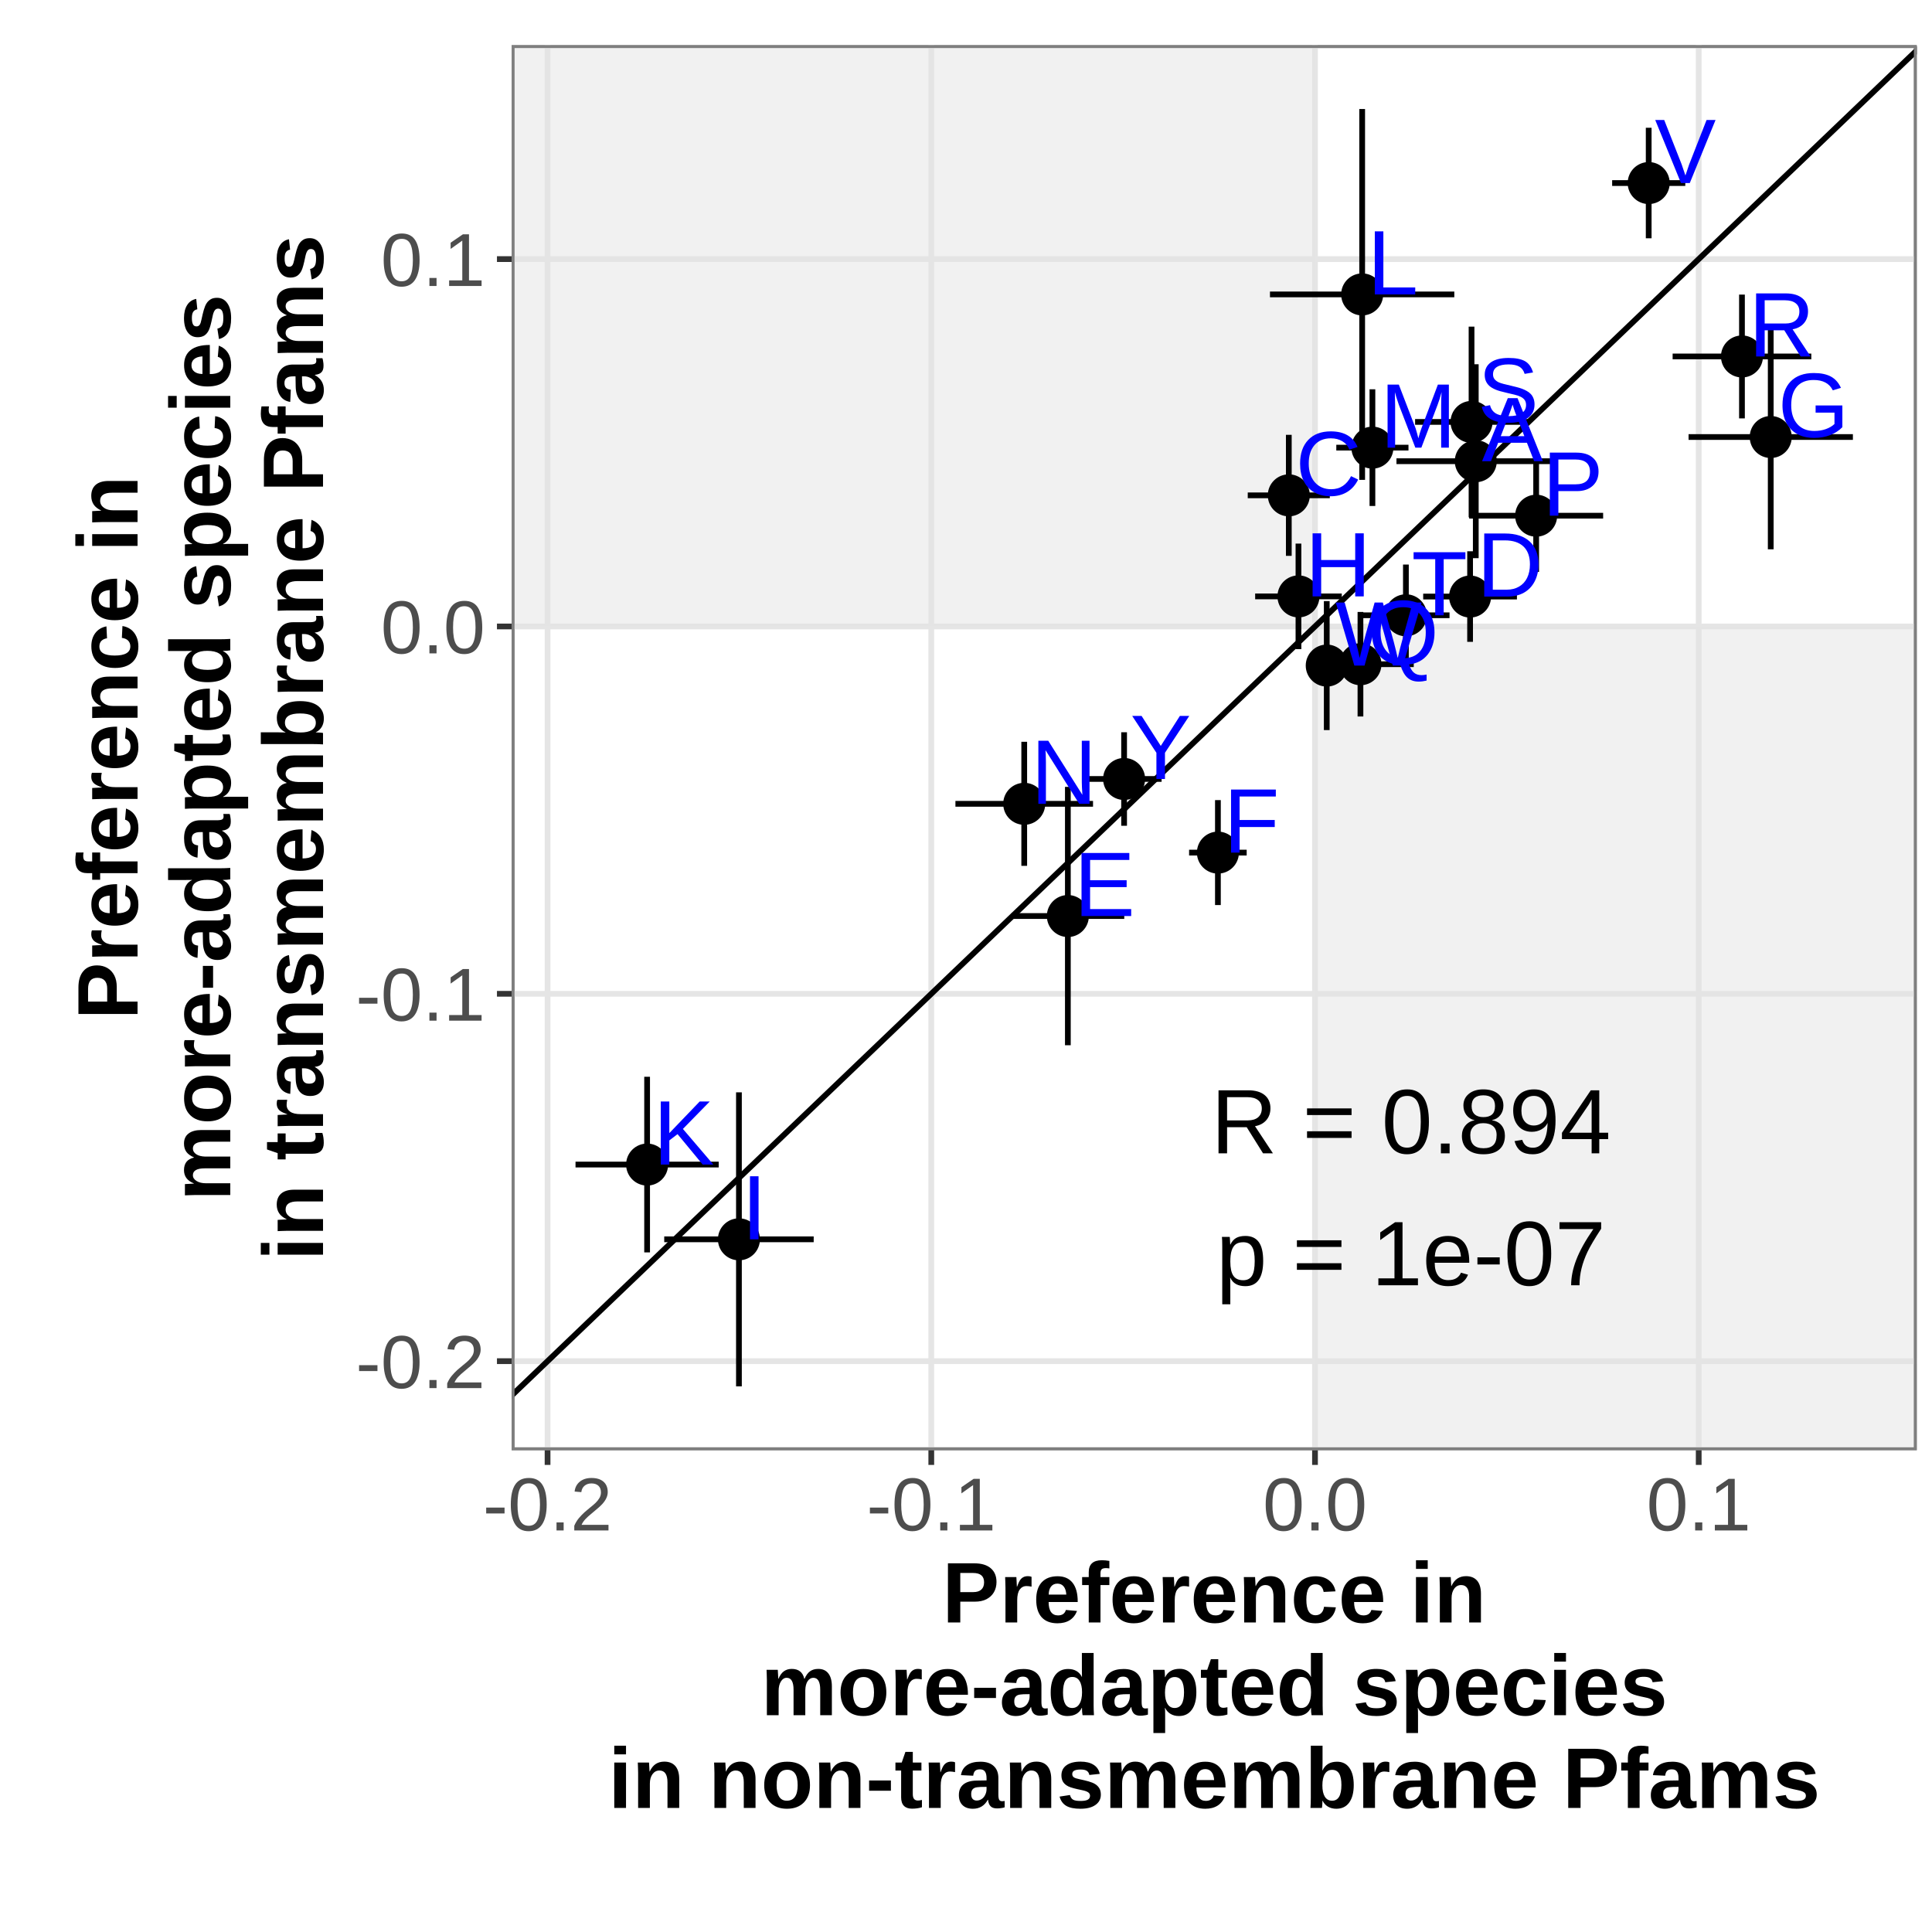
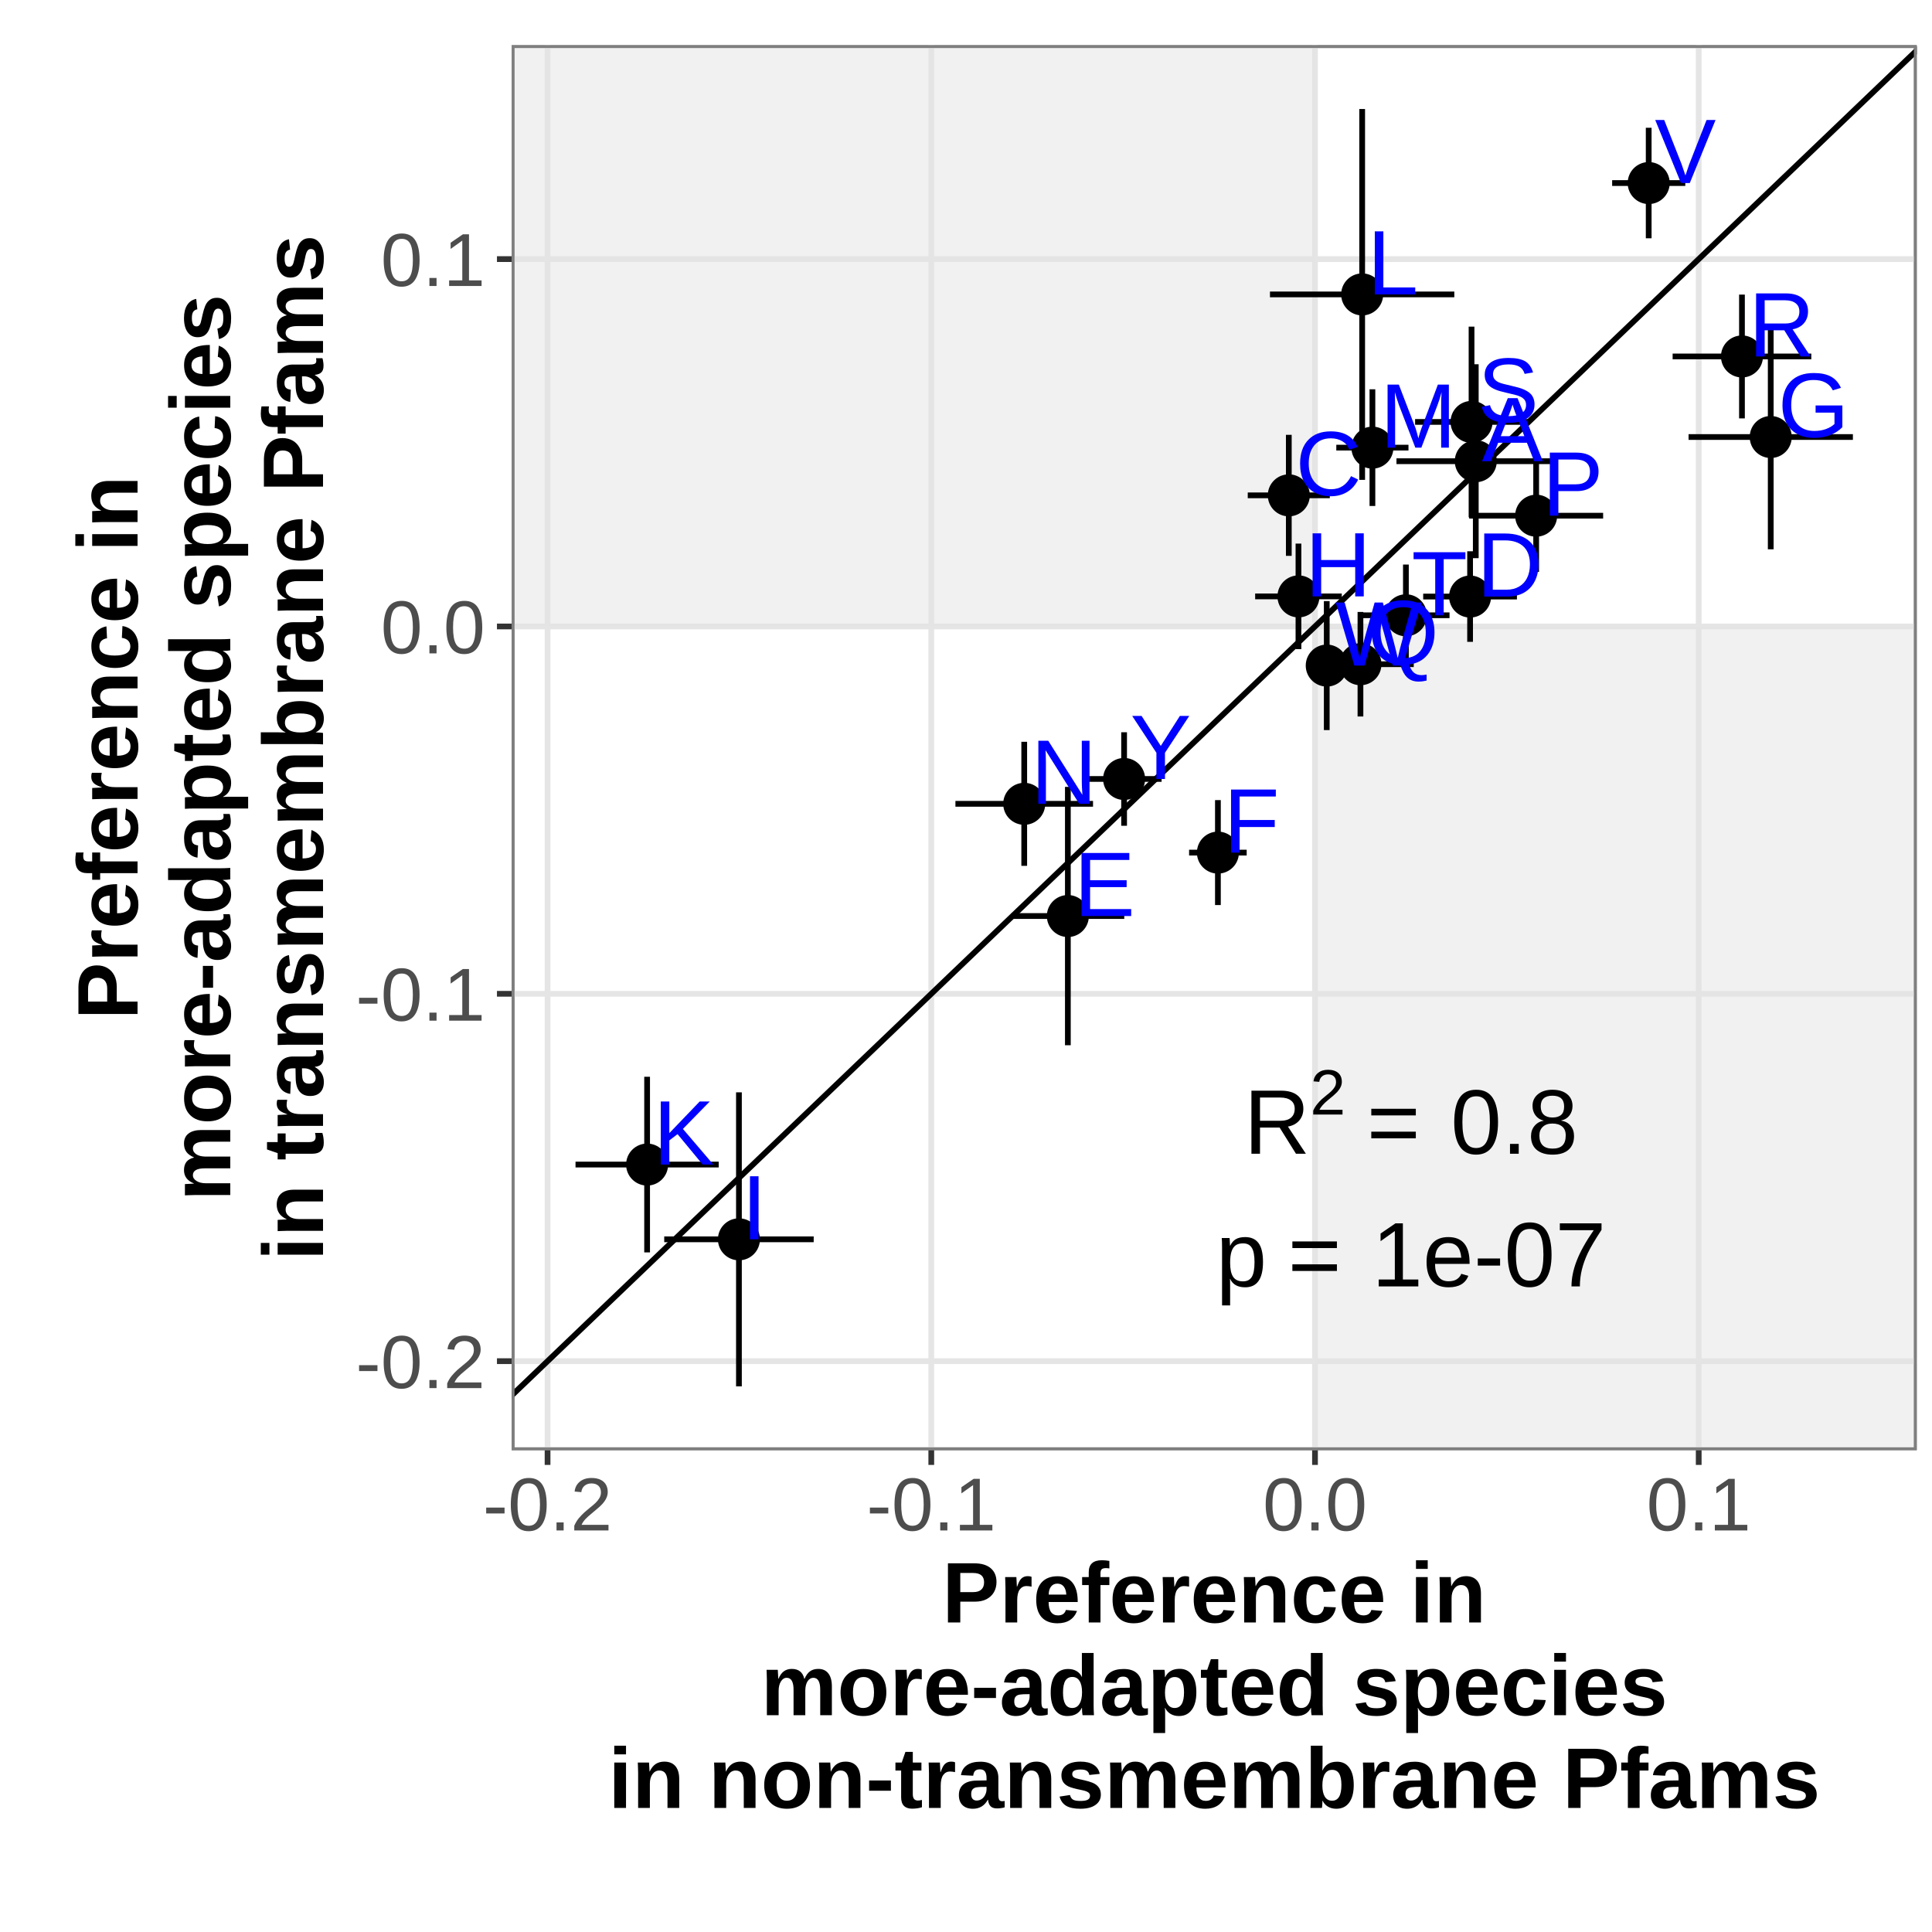
<svg xmlns="http://www.w3.org/2000/svg" class="svglite" width="360.00pt" height="360.00pt" viewBox="0 0 360.00 360.00">
  <defs>
    <style type="text/css">
    .svglite line, .svglite polyline, .svglite polygon, .svglite path, .svglite rect, .svglite circle {
      fill: none;
      stroke: #000000;
      stroke-linecap: round;
      stroke-linejoin: round;
      stroke-miterlimit: 10.00;
    }
    .svglite text {
      white-space: pre;
    }
  </style>
  </defs>
  <rect width="100%" height="100%" style="stroke: none; fill: #FFFFFF;" />
  <defs>
    <clipPath id="cpMC4wMHwzNjAuMDB8MC4wMHwzNjAuMDA=">
      <rect x="0.00" y="0.00" width="360.00" height="360.00" />
    </clipPath>
  </defs>
  <g clip-path="url(#cpMC4wMHwzNjAuMDB8MC4wMHwzNjAuMDA=)">
</g>
  <defs>
    <clipPath id="cpMC4wMHwzNjAuMDB8NS41N3wzNTQuNDM=">
-       <rect x="0.00" y="5.57" width="360.00" height="348.85" />
+       <rect x="0" y="5.57" width="360.00" height="348.85" />
    </clipPath>
  </defs>
  <g clip-path="url(#cpMC4wMHwzNjAuMDB8NS41N3wzNTQuNDM=)">
-     <rect x="0.00" y="5.57" width="360.00" height="348.85" style="stroke-width: 1.07; stroke: #FFFFFF; fill: #FFFFFF;" />
+     <rect x="0" y="5.57" width="360.00" height="348.85" style="stroke-width: 1.07; stroke: #FFFFFF; fill: #FFFFFF;" />
  </g>
  <g clip-path="url(#cpMC4wMHwzNjAuMDB8MC4wMHwzNjAuMDA=)">
</g>
  <defs>
    <clipPath id="cpOTUuMzR8MzU3LjE3fDguNDF8MjcwLjIz">
      <rect x="95.34" y="8.41" width="261.82" height="261.82" />
    </clipPath>
  </defs>
  <g clip-path="url(#cpOTUuMzR8MzU3LjE3fDguNDF8MjcwLjIz)">
    <rect x="95.34" y="8.41" width="261.82" height="261.82" style="stroke-width: 1.07; stroke: #7F7F7F; fill: #FFFFFF;" />
    <polyline points="95.34,253.63 357.17,253.63 " style="stroke-width: 1.07; stroke: #E5E5E5; stroke-linecap: butt;" />
    <polyline points="95.34,185.18 357.17,185.18 " style="stroke-width: 1.07; stroke: #E5E5E5; stroke-linecap: butt;" />
    <polyline points="95.34,116.73 357.17,116.73 " style="stroke-width: 1.07; stroke: #E5E5E5; stroke-linecap: butt;" />
    <polyline points="95.34,48.28 357.17,48.28 " style="stroke-width: 1.07; stroke: #E5E5E5; stroke-linecap: butt;" />
    <polyline points="102.03,270.23 102.03,8.41 " style="stroke-width: 1.07; stroke: #E5E5E5; stroke-linecap: butt;" />
    <polyline points="173.53,270.23 173.53,8.41 " style="stroke-width: 1.07; stroke: #E5E5E5; stroke-linecap: butt;" />
    <polyline points="245.03,270.23 245.03,8.41 " style="stroke-width: 1.07; stroke: #E5E5E5; stroke-linecap: butt;" />
    <polyline points="316.53,270.23 316.53,8.41 " style="stroke-width: 1.07; stroke: #E5E5E5; stroke-linecap: butt;" />
    <rect x="245.03" y="116.73" width="112.14" height="153.50" style="stroke-width: 1.07; stroke: none; stroke-linecap: butt; stroke-linejoin: miter; fill: #E5E5E5; fill-opacity: 0.50;" />
    <rect x="95.34" y="8.41" width="149.69" height="108.33" style="stroke-width: 1.07; stroke: none; stroke-linecap: butt; stroke-linejoin: miter; fill: #E5E5E5; fill-opacity: 0.50;" />
-     <text x="262.90" y="214.91" text-anchor="middle" style="font-size: 17.07px; font-family: &quot;Arial&quot;;" textLength="83.94px" lengthAdjust="spacingAndGlyphs">R =  0.894 </text>
-     <text x="262.90" y="239.49" text-anchor="middle" style="font-size: 17.07px; font-family: &quot;Arial&quot;;" textLength="77.31px" lengthAdjust="spacingAndGlyphs">p =  1e-07</text>
+     <text x="231.78" y="214.98" style="font-size: 17.07px; font-family: &quot;Arial&quot;;" textLength="12.33px" lengthAdjust="spacingAndGlyphs">R</text>
+     <text x="244.11" y="207.68" style="font-size: 11.95px; font-family: &quot;Arial&quot;;" textLength="6.64px" lengthAdjust="spacingAndGlyphs">2</text>
+     <text x="254.69" y="214.98" style="font-size: 17.07px; font-family: &quot;Arial&quot;;" textLength="11.67px" lengthAdjust="spacingAndGlyphs">=</text>
+     <text x="270.31" y="214.98" style="font-size: 17.07px; font-family: &quot;Arial&quot;;" textLength="23.72px" lengthAdjust="spacingAndGlyphs">0.8</text>
+     <text x="226.56" y="239.70" style="font-size: 17.07px; font-family: &quot;Arial&quot;;" textLength="9.49px" lengthAdjust="spacingAndGlyphs">p</text>
+     <text x="239.99" y="239.70" style="font-size: 17.07px; font-family: &quot;Arial&quot;;" textLength="11.67px" lengthAdjust="spacingAndGlyphs">=</text>
+     <text x="255.61" y="239.70" style="font-size: 17.07px; font-family: &quot;Arial&quot;;" textLength="43.64px" lengthAdjust="spacingAndGlyphs">1e-07</text>
    <line x1="260.21" y1="85.94" x2="289.77" y2="85.94" style="stroke-width: 1.07; stroke-linecap: butt;" />
    <line x1="232.50" y1="92.30" x2="247.79" y2="92.30" style="stroke-width: 1.07; stroke-linecap: butt;" />
    <line x1="265.19" y1="111.16" x2="282.66" y2="111.16" style="stroke-width: 1.07; stroke-linecap: butt;" />
    <line x1="188.46" y1="170.69" x2="209.49" y2="170.69" style="stroke-width: 1.07; stroke-linecap: butt;" />
    <line x1="221.57" y1="158.87" x2="232.30" y2="158.87" style="stroke-width: 1.07; stroke-linecap: butt;" />
    <line x1="314.64" y1="81.43" x2="345.26" y2="81.43" style="stroke-width: 1.07; stroke-linecap: butt;" />
    <line x1="233.88" y1="111.13" x2="250.02" y2="111.13" style="stroke-width: 1.07; stroke-linecap: butt;" />
    <line x1="123.77" y1="230.93" x2="151.62" y2="230.93" style="stroke-width: 1.07; stroke-linecap: butt;" />
    <line x1="107.24" y1="217.00" x2="133.92" y2="217.00" style="stroke-width: 1.07; stroke-linecap: butt;" />
    <line x1="236.64" y1="54.86" x2="270.99" y2="54.86" style="stroke-width: 1.07; stroke-linecap: butt;" />
    <line x1="249.00" y1="83.41" x2="262.45" y2="83.41" style="stroke-width: 1.07; stroke-linecap: butt;" />
    <line x1="178.03" y1="149.78" x2="203.67" y2="149.78" style="stroke-width: 1.07; stroke-linecap: butt;" />
    <line x1="273.76" y1="96.09" x2="298.72" y2="96.09" style="stroke-width: 1.07; stroke-linecap: butt;" />
    <line x1="243.58" y1="123.77" x2="263.43" y2="123.77" style="stroke-width: 1.07; stroke-linecap: butt;" />
    <line x1="311.67" y1="66.42" x2="337.51" y2="66.42" style="stroke-width: 1.07; stroke-linecap: butt;" />
    <line x1="263.68" y1="78.62" x2="284.71" y2="78.62" style="stroke-width: 1.07; stroke-linecap: butt;" />
    <line x1="253.83" y1="114.65" x2="270.10" y2="114.65" style="stroke-width: 1.07; stroke-linecap: butt;" />
    <line x1="300.40" y1="34.11" x2="314.03" y2="34.11" style="stroke-width: 1.07; stroke-linecap: butt;" />
    <line x1="244.55" y1="124.02" x2="249.89" y2="124.02" style="stroke-width: 1.07; stroke-linecap: butt;" />
    <line x1="202.46" y1="145.15" x2="216.45" y2="145.15" style="stroke-width: 1.07; stroke-linecap: butt;" />
    <circle cx="274.99" cy="85.94" r="2.84" style="stroke-width: 1.42; fill: #000000;" />
    <circle cx="240.15" cy="92.30" r="2.84" style="stroke-width: 1.42; fill: #000000;" />
    <circle cx="273.93" cy="111.16" r="2.84" style="stroke-width: 1.42; fill: #000000;" />
    <circle cx="198.98" cy="170.69" r="2.84" style="stroke-width: 1.42; fill: #000000;" />
    <circle cx="226.94" cy="158.87" r="2.84" style="stroke-width: 1.42; fill: #000000;" />
    <circle cx="329.95" cy="81.43" r="2.84" style="stroke-width: 1.42; fill: #000000;" />
    <circle cx="241.95" cy="111.13" r="2.84" style="stroke-width: 1.42; fill: #000000;" />
    <circle cx="137.69" cy="230.93" r="2.84" style="stroke-width: 1.42; fill: #000000;" />
    <circle cx="120.58" cy="217.00" r="2.84" style="stroke-width: 1.42; fill: #000000;" />
    <circle cx="253.82" cy="54.86" r="2.84" style="stroke-width: 1.42; fill: #000000;" />
    <circle cx="255.73" cy="83.41" r="2.84" style="stroke-width: 1.42; fill: #000000;" />
    <circle cx="190.85" cy="149.78" r="2.84" style="stroke-width: 1.42; fill: #000000;" />
    <circle cx="286.24" cy="96.09" r="2.84" style="stroke-width: 1.42; fill: #000000;" />
    <circle cx="253.50" cy="123.77" r="2.84" style="stroke-width: 1.42; fill: #000000;" />
    <circle cx="324.59" cy="66.42" r="2.84" style="stroke-width: 1.42; fill: #000000;" />
    <circle cx="274.20" cy="78.62" r="2.84" style="stroke-width: 1.42; fill: #000000;" />
    <circle cx="261.97" cy="114.65" r="2.84" style="stroke-width: 1.42; fill: #000000;" />
    <circle cx="307.21" cy="34.11" r="2.84" style="stroke-width: 1.42; fill: #000000;" />
    <circle cx="247.22" cy="124.02" r="2.84" style="stroke-width: 1.42; fill: #000000;" />
    <circle cx="209.46" cy="145.15" r="2.84" style="stroke-width: 1.42; fill: #000000;" />
    <line x1="274.99" y1="104.01" x2="274.99" y2="67.87" style="stroke-width: 1.07; stroke-linecap: butt;" />
    <line x1="240.15" y1="103.57" x2="240.15" y2="81.02" style="stroke-width: 1.07; stroke-linecap: butt;" />
    <line x1="273.93" y1="119.60" x2="273.93" y2="102.72" style="stroke-width: 1.07; stroke-linecap: butt;" />
    <line x1="198.98" y1="194.76" x2="198.98" y2="146.62" style="stroke-width: 1.07; stroke-linecap: butt;" />
    <line x1="226.94" y1="168.64" x2="226.94" y2="149.09" style="stroke-width: 1.07; stroke-linecap: butt;" />
    <line x1="329.95" y1="102.36" x2="329.95" y2="60.50" style="stroke-width: 1.07; stroke-linecap: butt;" />
    <line x1="241.95" y1="120.96" x2="241.95" y2="101.29" style="stroke-width: 1.07; stroke-linecap: butt;" />
    <line x1="137.69" y1="258.33" x2="137.69" y2="203.54" style="stroke-width: 1.07; stroke-linecap: butt;" />
    <line x1="120.58" y1="233.37" x2="120.58" y2="200.64" style="stroke-width: 1.07; stroke-linecap: butt;" />
    <line x1="253.82" y1="89.41" x2="253.82" y2="20.31" style="stroke-width: 1.07; stroke-linecap: butt;" />
    <line x1="255.73" y1="94.28" x2="255.73" y2="72.54" style="stroke-width: 1.07; stroke-linecap: butt;" />
    <line x1="190.85" y1="161.34" x2="190.85" y2="138.22" style="stroke-width: 1.07; stroke-linecap: butt;" />
    <line x1="286.24" y1="106.57" x2="286.24" y2="85.60" style="stroke-width: 1.07; stroke-linecap: butt;" />
    <line x1="253.50" y1="133.51" x2="253.50" y2="114.03" style="stroke-width: 1.07; stroke-linecap: butt;" />
    <line x1="324.59" y1="77.96" x2="324.59" y2="54.89" style="stroke-width: 1.07; stroke-linecap: butt;" />
    <line x1="274.20" y1="96.39" x2="274.20" y2="60.86" style="stroke-width: 1.07; stroke-linecap: butt;" />
    <line x1="261.97" y1="124.10" x2="261.97" y2="105.20" style="stroke-width: 1.07; stroke-linecap: butt;" />
    <line x1="307.21" y1="44.40" x2="307.21" y2="23.81" style="stroke-width: 1.07; stroke-linecap: butt;" />
    <line x1="247.22" y1="136.04" x2="247.22" y2="112.00" style="stroke-width: 1.07; stroke-linecap: butt;" />
    <line x1="209.46" y1="153.87" x2="209.46" y2="136.44" style="stroke-width: 1.07; stroke-linecap: butt;" />
    <circle cx="274.99" cy="85.94" r="2.84" style="stroke-width: 1.42; fill: #000000;" />
    <circle cx="240.15" cy="92.30" r="2.84" style="stroke-width: 1.42; fill: #000000;" />
    <circle cx="273.93" cy="111.16" r="2.84" style="stroke-width: 1.42; fill: #000000;" />
    <circle cx="198.98" cy="170.69" r="2.84" style="stroke-width: 1.42; fill: #000000;" />
    <circle cx="226.94" cy="158.87" r="2.84" style="stroke-width: 1.42; fill: #000000;" />
    <circle cx="329.95" cy="81.43" r="2.84" style="stroke-width: 1.42; fill: #000000;" />
    <circle cx="241.95" cy="111.13" r="2.84" style="stroke-width: 1.42; fill: #000000;" />
    <circle cx="137.69" cy="230.93" r="2.84" style="stroke-width: 1.42; fill: #000000;" />
    <circle cx="120.58" cy="217.00" r="2.84" style="stroke-width: 1.42; fill: #000000;" />
    <circle cx="253.82" cy="54.86" r="2.84" style="stroke-width: 1.42; fill: #000000;" />
    <circle cx="255.73" cy="83.41" r="2.84" style="stroke-width: 1.42; fill: #000000;" />
    <circle cx="190.85" cy="149.78" r="2.84" style="stroke-width: 1.42; fill: #000000;" />
    <circle cx="286.24" cy="96.09" r="2.84" style="stroke-width: 1.42; fill: #000000;" />
    <circle cx="253.50" cy="123.77" r="2.84" style="stroke-width: 1.42; fill: #000000;" />
    <circle cx="324.59" cy="66.42" r="2.84" style="stroke-width: 1.42; fill: #000000;" />
    <circle cx="274.20" cy="78.62" r="2.84" style="stroke-width: 1.42; fill: #000000;" />
    <circle cx="261.97" cy="114.65" r="2.84" style="stroke-width: 1.42; fill: #000000;" />
    <circle cx="307.21" cy="34.11" r="2.84" style="stroke-width: 1.42; fill: #000000;" />
    <circle cx="247.22" cy="124.02" r="2.84" style="stroke-width: 1.42; fill: #000000;" />
    <circle cx="209.46" cy="145.15" r="2.84" style="stroke-width: 1.42; fill: #000000;" />
    <line x1="-166.48" y1="510.69" x2="618.99" y2="-241.28" style="stroke-width: 1.07; stroke-linecap: butt;" />
    <circle cx="274.99" cy="85.94" r="3.56" style="stroke-width: 0.71; fill: #000000;" />
    <circle cx="240.15" cy="92.30" r="3.56" style="stroke-width: 0.71; fill: #000000;" />
    <circle cx="273.93" cy="111.16" r="3.56" style="stroke-width: 0.71; fill: #000000;" />
    <circle cx="198.98" cy="170.69" r="3.56" style="stroke-width: 0.71; fill: #000000;" />
    <circle cx="226.94" cy="158.87" r="3.56" style="stroke-width: 0.71; fill: #000000;" />
    <circle cx="329.95" cy="81.43" r="3.56" style="stroke-width: 0.71; fill: #000000;" />
    <circle cx="241.95" cy="111.13" r="3.56" style="stroke-width: 0.71; fill: #000000;" />
    <circle cx="137.69" cy="230.93" r="3.56" style="stroke-width: 0.71; fill: #000000;" />
    <circle cx="120.58" cy="217.00" r="3.56" style="stroke-width: 0.71; fill: #000000;" />
    <circle cx="253.82" cy="54.86" r="3.56" style="stroke-width: 0.71; fill: #000000;" />
    <circle cx="255.73" cy="83.41" r="3.56" style="stroke-width: 0.71; fill: #000000;" />
    <circle cx="190.85" cy="149.78" r="3.56" style="stroke-width: 0.71; fill: #000000;" />
    <circle cx="286.24" cy="96.09" r="3.56" style="stroke-width: 0.71; fill: #000000;" />
    <circle cx="253.50" cy="123.77" r="3.56" style="stroke-width: 0.71; fill: #000000;" />
    <circle cx="324.59" cy="66.42" r="3.56" style="stroke-width: 0.71; fill: #000000;" />
    <circle cx="274.20" cy="78.62" r="3.56" style="stroke-width: 0.71; fill: #000000;" />
    <circle cx="261.97" cy="114.65" r="3.56" style="stroke-width: 0.71; fill: #000000;" />
    <circle cx="307.21" cy="34.11" r="3.56" style="stroke-width: 0.71; fill: #000000;" />
    <circle cx="247.22" cy="124.02" r="3.56" style="stroke-width: 0.71; fill: #000000;" />
    <circle cx="209.46" cy="145.15" r="3.56" style="stroke-width: 0.71; fill: #000000;" />
    <text x="276.13" y="85.94" style="font-size: 17.07px;fill: #0000FF; font-family: &quot;Arial&quot;;" textLength="11.38px" lengthAdjust="spacingAndGlyphs">A</text>
    <text x="241.38" y="92.30" style="font-size: 17.07px;fill: #0000FF; font-family: &quot;Arial&quot;;" textLength="12.33px" lengthAdjust="spacingAndGlyphs">C</text>
    <text x="275.16" y="111.16" style="font-size: 17.07px;fill: #0000FF; font-family: &quot;Arial&quot;;" textLength="12.33px" lengthAdjust="spacingAndGlyphs">D</text>
    <text x="200.12" y="170.69" style="font-size: 17.07px;fill: #0000FF; font-family: &quot;Arial&quot;;" textLength="11.38px" lengthAdjust="spacingAndGlyphs">E</text>
    <text x="227.98" y="158.87" style="font-size: 17.07px;fill: #0000FF; font-family: &quot;Arial&quot;;" textLength="10.43px" lengthAdjust="spacingAndGlyphs">F</text>
    <text x="331.28" y="81.43" style="font-size: 17.07px;fill: #0000FF; font-family: &quot;Arial&quot;;" textLength="13.27px" lengthAdjust="spacingAndGlyphs">G</text>
    <text x="243.18" y="111.13" style="font-size: 17.07px;fill: #0000FF; font-family: &quot;Arial&quot;;" textLength="12.33px" lengthAdjust="spacingAndGlyphs">H</text>
    <text x="138.17" y="230.93" style="font-size: 17.07px;fill: #0000FF; font-family: &quot;Arial&quot;;" textLength="4.74px" lengthAdjust="spacingAndGlyphs">I</text>
    <text x="121.72" y="217.00" style="font-size: 17.07px;fill: #0000FF; font-family: &quot;Arial&quot;;" textLength="11.38px" lengthAdjust="spacingAndGlyphs">K</text>
    <text x="254.77" y="54.86" style="font-size: 17.07px;fill: #0000FF; font-family: &quot;Arial&quot;;" textLength="9.49px" lengthAdjust="spacingAndGlyphs">L</text>
    <text x="257.15" y="83.41" style="font-size: 17.07px;fill: #0000FF; font-family: &quot;Arial&quot;;" textLength="14.21px" lengthAdjust="spacingAndGlyphs">M</text>
    <text x="192.08" y="149.78" style="font-size: 17.07px;fill: #0000FF; font-family: &quot;Arial&quot;;" textLength="12.33px" lengthAdjust="spacingAndGlyphs">N</text>
    <text x="287.38" y="96.09" style="font-size: 17.07px;fill: #0000FF; font-family: &quot;Arial&quot;;" textLength="11.38px" lengthAdjust="spacingAndGlyphs">P</text>
    <text x="254.83" y="123.77" style="font-size: 17.07px;fill: #0000FF; font-family: &quot;Arial&quot;;" textLength="13.27px" lengthAdjust="spacingAndGlyphs">Q</text>
    <text x="325.82" y="66.42" style="font-size: 17.07px;fill: #0000FF; font-family: &quot;Arial&quot;;" textLength="12.33px" lengthAdjust="spacingAndGlyphs">R</text>
    <text x="275.33" y="78.62" style="font-size: 17.07px;fill: #0000FF; font-family: &quot;Arial&quot;;" textLength="11.38px" lengthAdjust="spacingAndGlyphs">S</text>
    <text x="263.01" y="114.65" style="font-size: 17.07px;fill: #0000FF; font-family: &quot;Arial&quot;;" textLength="10.43px" lengthAdjust="spacingAndGlyphs">T</text>
    <text x="308.35" y="34.11" style="font-size: 17.07px;fill: #0000FF; font-family: &quot;Arial&quot;;" textLength="11.38px" lengthAdjust="spacingAndGlyphs">V</text>
    <text x="248.83" y="124.02" style="font-size: 17.07px;fill: #0000FF; font-family: &quot;Arial&quot;;" textLength="16.11px" lengthAdjust="spacingAndGlyphs">W</text>
    <text x="210.59" y="145.15" style="font-size: 17.07px;fill: #0000FF; font-family: &quot;Arial&quot;;" textLength="11.38px" lengthAdjust="spacingAndGlyphs">Y</text>
    <rect x="95.34" y="8.41" width="261.82" height="261.82" style="stroke-width: 1.07; stroke: #7F7F7F;" />
  </g>
  <g clip-path="url(#cpMC4wMHwzNjAuMDB8MC4wMHwzNjAuMDA=)">
    <text x="90.41" y="258.65" text-anchor="end" style="font-size: 14.00px;fill: #4D4D4D; font-family: &quot;Arial&quot;;" textLength="24.11px" lengthAdjust="spacingAndGlyphs">-0.2</text>
    <text x="90.41" y="190.19" text-anchor="end" style="font-size: 14.00px;fill: #4D4D4D; font-family: &quot;Arial&quot;;" textLength="24.11px" lengthAdjust="spacingAndGlyphs">-0.1</text>
    <text x="90.41" y="121.74" text-anchor="end" style="font-size: 14.00px;fill: #4D4D4D; font-family: &quot;Arial&quot;;" textLength="19.45px" lengthAdjust="spacingAndGlyphs">0.0</text>
    <text x="90.41" y="53.29" text-anchor="end" style="font-size: 14.00px;fill: #4D4D4D; font-family: &quot;Arial&quot;;" textLength="19.45px" lengthAdjust="spacingAndGlyphs">0.1</text>
    <polyline points="92.60,253.63 95.34,253.63 " style="stroke-width: 1.07; stroke: #333333; stroke-linecap: butt;" />
    <polyline points="92.60,185.18 95.34,185.18 " style="stroke-width: 1.07; stroke: #333333; stroke-linecap: butt;" />
    <polyline points="92.60,116.73 95.34,116.73 " style="stroke-width: 1.07; stroke: #333333; stroke-linecap: butt;" />
    <polyline points="92.60,48.28 95.34,48.28 " style="stroke-width: 1.07; stroke: #333333; stroke-linecap: butt;" />
    <polyline points="102.03,272.97 102.03,270.23 " style="stroke-width: 1.07; stroke: #333333; stroke-linecap: butt;" />
    <polyline points="173.53,272.97 173.53,270.23 " style="stroke-width: 1.07; stroke: #333333; stroke-linecap: butt;" />
    <polyline points="245.03,272.97 245.03,270.23 " style="stroke-width: 1.07; stroke: #333333; stroke-linecap: butt;" />
    <polyline points="316.53,272.97 316.53,270.23 " style="stroke-width: 1.07; stroke: #333333; stroke-linecap: butt;" />
    <text x="102.03" y="285.18" text-anchor="middle" style="font-size: 14.00px;fill: #4D4D4D; font-family: &quot;Arial&quot;;" textLength="24.11px" lengthAdjust="spacingAndGlyphs">-0.2</text>
    <text x="173.53" y="285.18" text-anchor="middle" style="font-size: 14.00px;fill: #4D4D4D; font-family: &quot;Arial&quot;;" textLength="24.11px" lengthAdjust="spacingAndGlyphs">-0.1</text>
    <text x="245.03" y="285.18" text-anchor="middle" style="font-size: 14.00px;fill: #4D4D4D; font-family: &quot;Arial&quot;;" textLength="19.45px" lengthAdjust="spacingAndGlyphs">0.0</text>
    <text x="316.53" y="285.18" text-anchor="middle" style="font-size: 14.00px;fill: #4D4D4D; font-family: &quot;Arial&quot;;" textLength="19.45px" lengthAdjust="spacingAndGlyphs">0.1</text>
    <text x="226.25" y="302.32" text-anchor="middle" style="font-size: 16.00px; font-weight: bold; font-family: &quot;Arial&quot;;" textLength="101.38px" lengthAdjust="spacingAndGlyphs">Preference in</text>
    <text x="226.25" y="319.60" text-anchor="middle" style="font-size: 16.00px; font-weight: bold; font-family: &quot;Arial&quot;;" textLength="173.38px" lengthAdjust="spacingAndGlyphs"> more-adapted species</text>
    <text x="226.25" y="336.88" text-anchor="middle" style="font-size: 16.00px; font-weight: bold; font-family: &quot;Arial&quot;;" textLength="230.25px" lengthAdjust="spacingAndGlyphs"> in non-transmembrane Pfams</text>
    <text transform="translate(25.63,139.32) rotate(-90)" text-anchor="middle" style="font-size: 16.00px; font-weight: bold; font-family: &quot;Arial&quot;;" textLength="101.38px" lengthAdjust="spacingAndGlyphs">Preference in</text>
    <text transform="translate(42.91,139.32) rotate(-90)" text-anchor="middle" style="font-size: 16.00px; font-weight: bold; font-family: &quot;Arial&quot;;" textLength="173.38px" lengthAdjust="spacingAndGlyphs"> more-adapted species</text>
    <text transform="translate(60.19,139.32) rotate(-90)" text-anchor="middle" style="font-size: 16.00px; font-weight: bold; font-family: &quot;Arial&quot;;" textLength="195.61px" lengthAdjust="spacingAndGlyphs"> in transmembrane Pfams</text>
  </g>
</svg>
